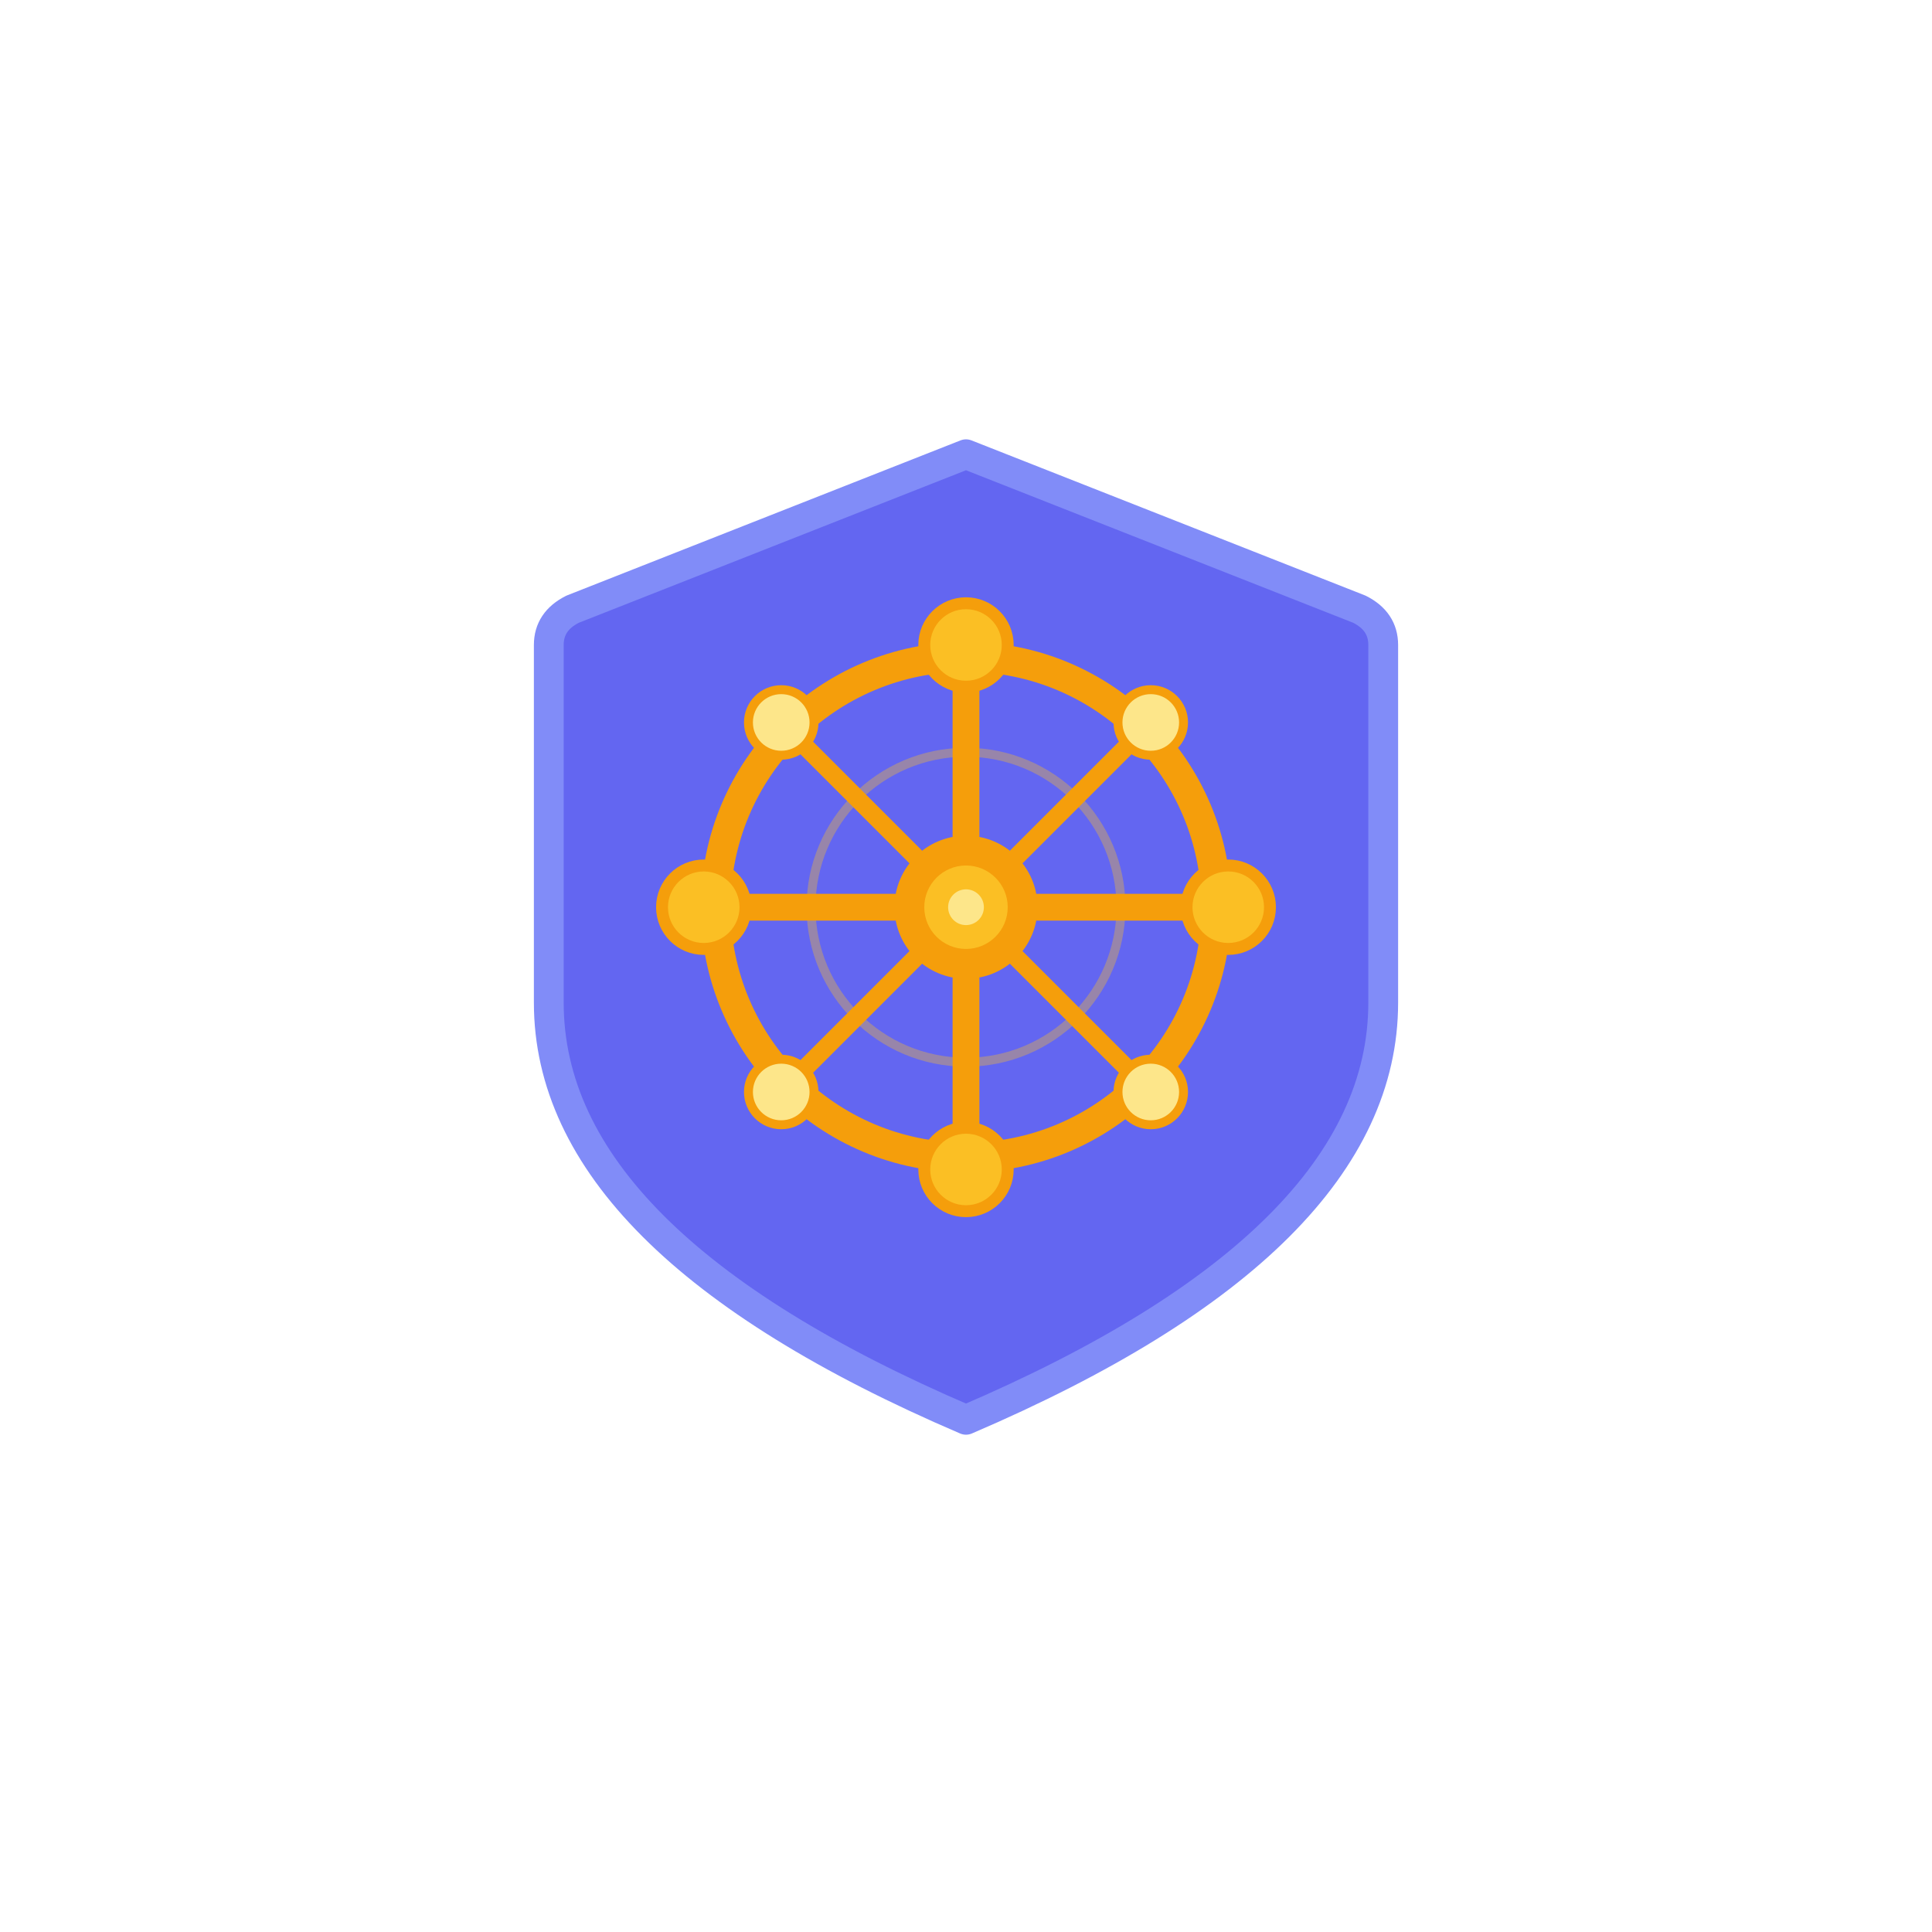
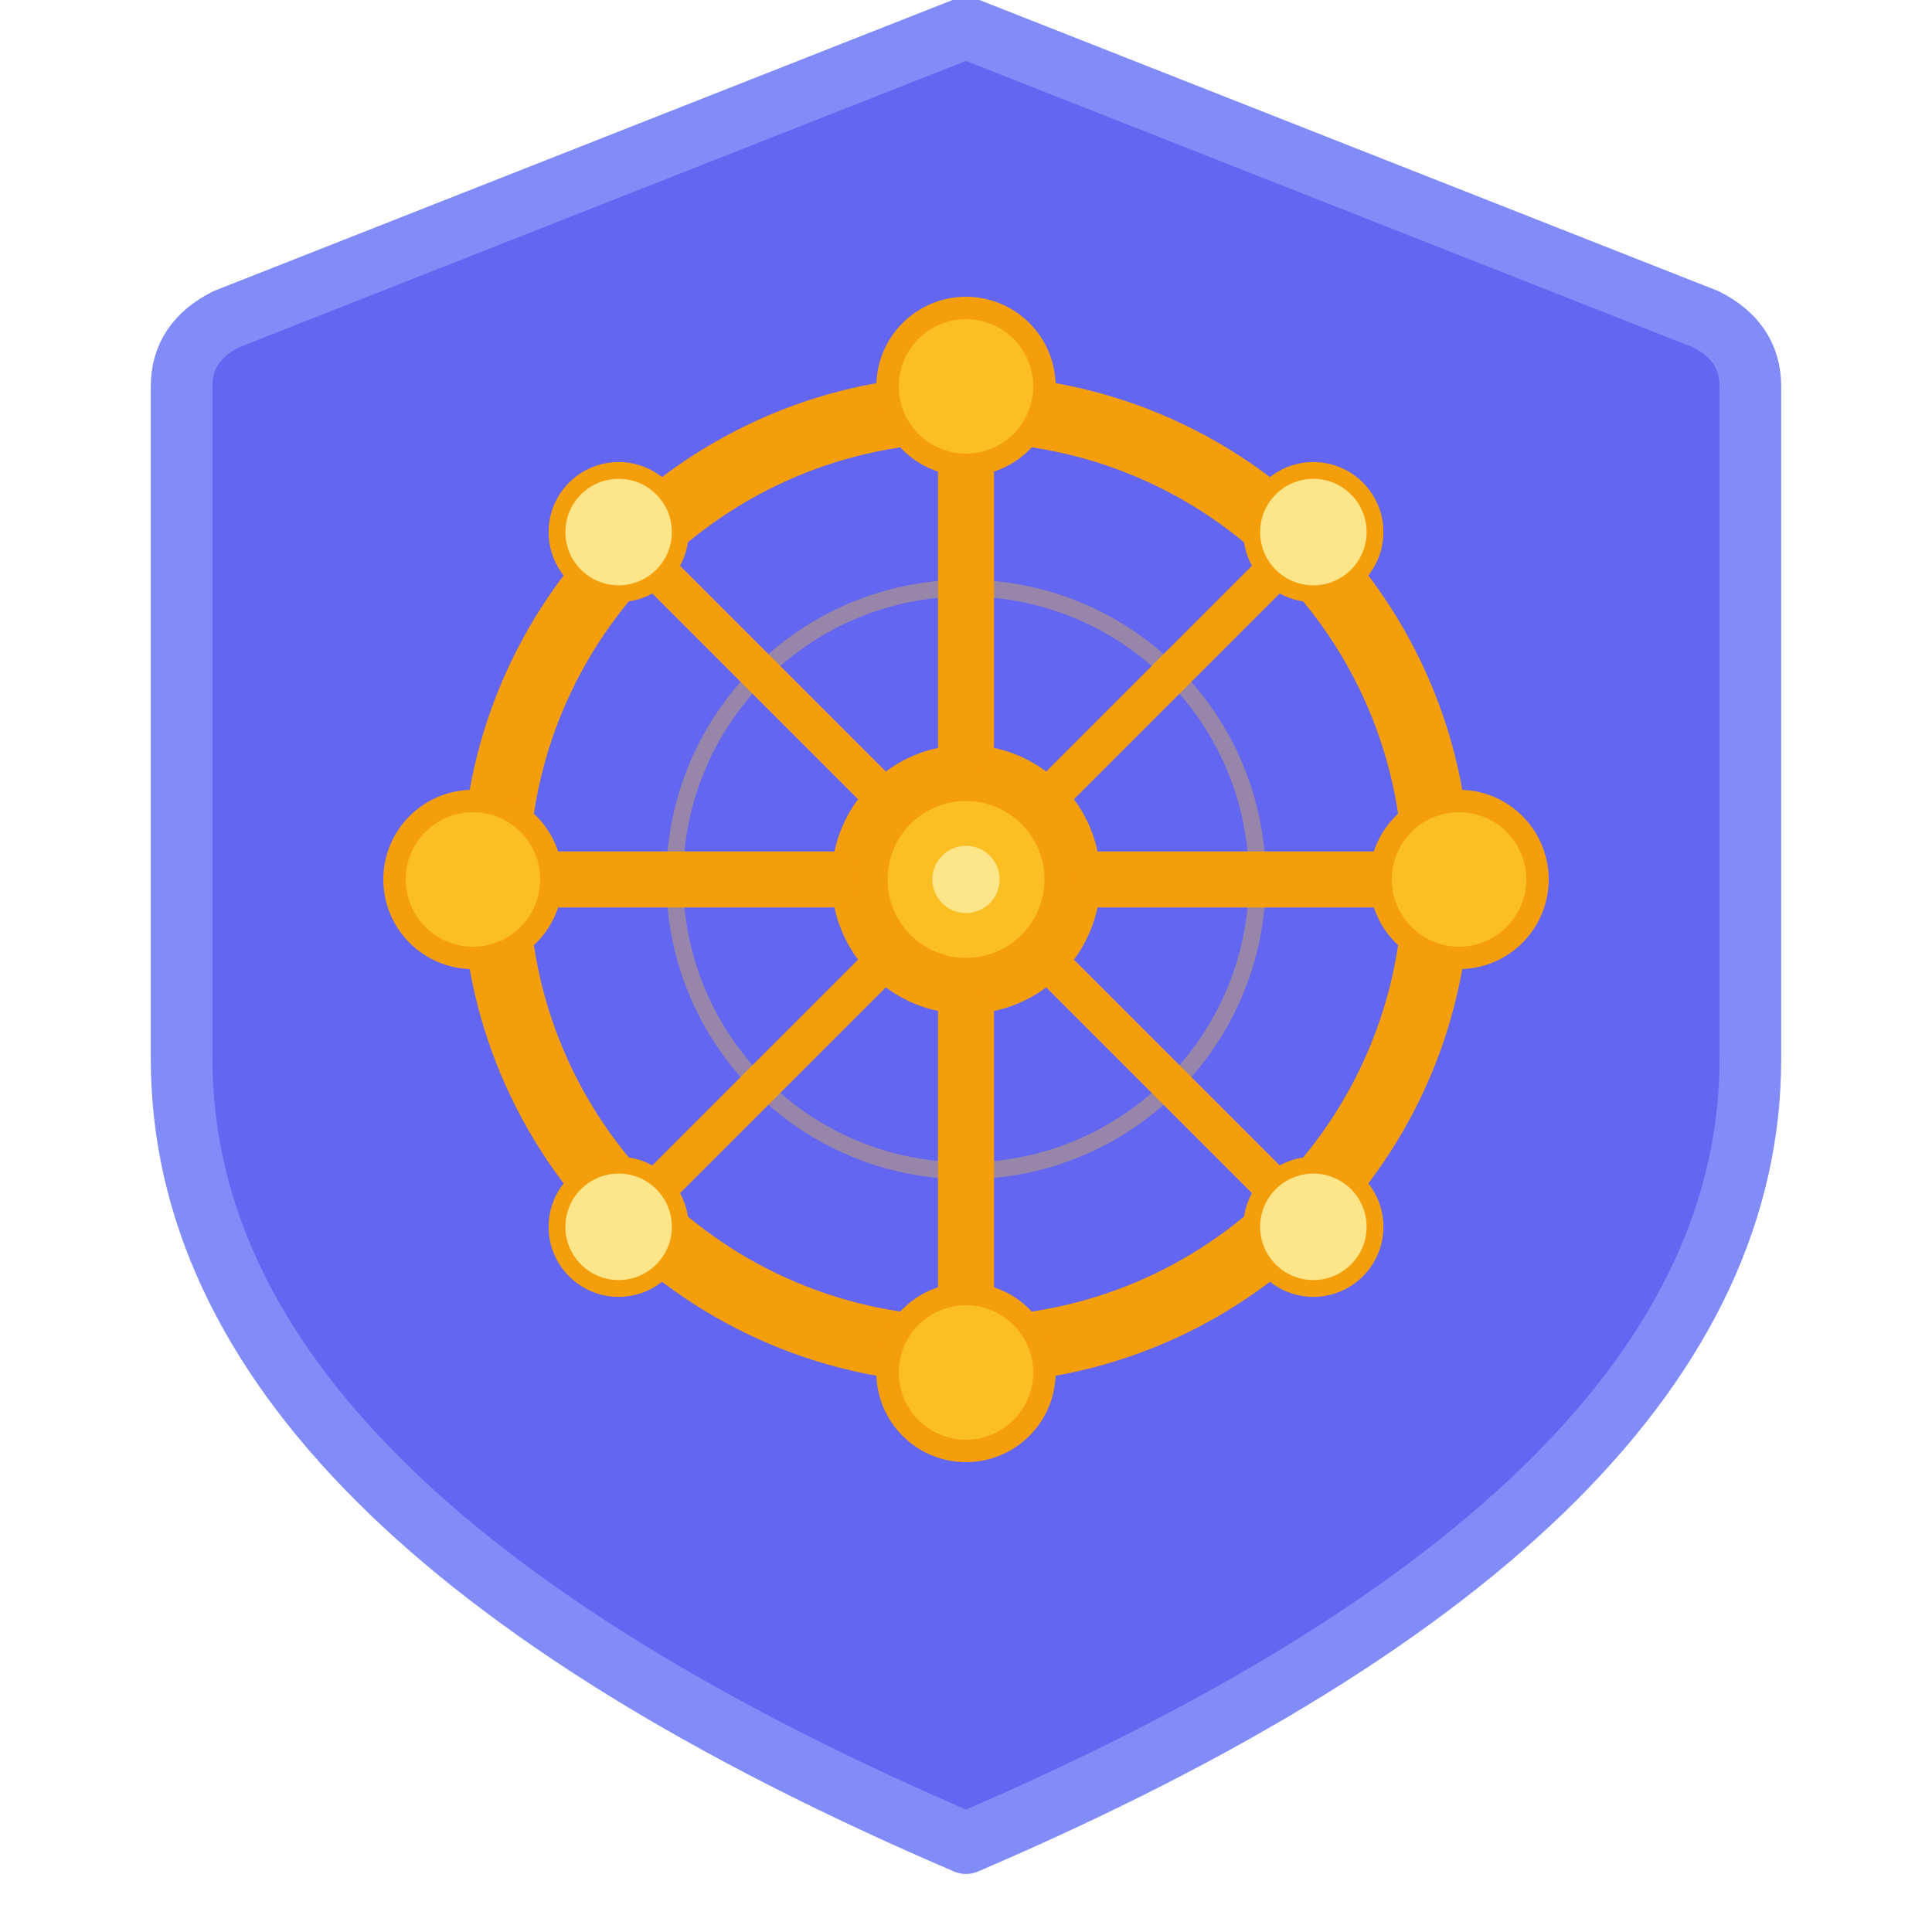
<svg xmlns="http://www.w3.org/2000/svg" viewBox="0 0 200 200">
-   <g transform="translate(100,97) scale(0.617) translate(-100,-97)">
+   <g transform="translate(100,98) scale(1.16) translate(-100,-98)">
    <path d="M100 16 L166 42 Q170 44 170 48 L170 108 Q170 148 100 178 Q30 148 30 108 L30 48 Q30 44 34 42 Z" fill="#6366f1" />
-     <path d="M100 16 L166 42 Q170 44 170 48 L170 108 Q170 148 100 178 Q30 148 30 108 L30 48 Q30 44 34 42 Z" fill="none" stroke="#818cf8" stroke-width="5" stroke-linejoin="round" />
-     <circle cx="100" cy="92" r="42" fill="none" stroke="#f59e0b" stroke-width="5" />
+     <path d="M100 16 L166 42 Q170 44 170 48 L170 108 Q170 148 100 178 Q30 148 30 108 L30 48 Q30 44 34 42 Z" fill="none" stroke="#818cf8" stroke-width="5.5" stroke-linejoin="round" />
+     <circle cx="100" cy="92" r="42" fill="none" stroke="#f59e0b" stroke-width="6" />
    <circle cx="100" cy="92" r="26" fill="none" stroke="#fbbf24" stroke-width="1.5" opacity="0.35" />
    <circle cx="100" cy="92" r="12" fill="#f59e0b" />
    <circle cx="100" cy="92" r="7" fill="#fbbf24" />
    <circle cx="100" cy="92" r="3" fill="#fde68a" />
-     <line x1="100" y1="80" x2="100" y2="50" stroke="#f59e0b" stroke-width="4.5" stroke-linecap="round" />
-     <line x1="100" y1="104" x2="100" y2="134" stroke="#f59e0b" stroke-width="4.5" stroke-linecap="round" />
-     <line x1="88" y1="92" x2="58" y2="92" stroke="#f59e0b" stroke-width="4.5" stroke-linecap="round" />
-     <line x1="112" y1="92" x2="142" y2="92" stroke="#f59e0b" stroke-width="4.5" stroke-linecap="round" />
-     <line x1="91.5" y1="83.5" x2="70.3" y2="62.3" stroke="#f59e0b" stroke-width="3" stroke-linecap="round" />
-     <line x1="108.5" y1="83.5" x2="129.7" y2="62.3" stroke="#f59e0b" stroke-width="3" stroke-linecap="round" />
-     <line x1="91.5" y1="100.5" x2="70.3" y2="121.7" stroke="#f59e0b" stroke-width="3" stroke-linecap="round" />
-     <line x1="108.5" y1="100.5" x2="129.7" y2="121.7" stroke="#f59e0b" stroke-width="3" stroke-linecap="round" />
+     <line x1="100" y1="80" x2="100" y2="50" stroke="#f59e0b" stroke-width="5" stroke-linecap="round" />
+     <line x1="100" y1="104" x2="100" y2="134" stroke="#f59e0b" stroke-width="5" stroke-linecap="round" />
+     <line x1="88" y1="92" x2="58" y2="92" stroke="#f59e0b" stroke-width="5" stroke-linecap="round" />
+     <line x1="112" y1="92" x2="142" y2="92" stroke="#f59e0b" stroke-width="5" stroke-linecap="round" />
+     <line x1="91.5" y1="83.5" x2="70.3" y2="62.3" stroke="#f59e0b" stroke-width="3.5" stroke-linecap="round" />
+     <line x1="108.5" y1="83.5" x2="129.7" y2="62.3" stroke="#f59e0b" stroke-width="3.5" stroke-linecap="round" />
+     <line x1="91.5" y1="100.5" x2="70.3" y2="121.7" stroke="#f59e0b" stroke-width="3.5" stroke-linecap="round" />
+     <line x1="108.5" y1="100.5" x2="129.7" y2="121.7" stroke="#f59e0b" stroke-width="3.5" stroke-linecap="round" />
    <circle cx="100" cy="48" r="7" fill="#fbbf24" stroke="#f59e0b" stroke-width="2" />
    <circle cx="100" cy="136" r="7" fill="#fbbf24" stroke="#f59e0b" stroke-width="2" />
    <circle cx="56" cy="92" r="7" fill="#fbbf24" stroke="#f59e0b" stroke-width="2" />
    <circle cx="144" cy="92" r="7" fill="#fbbf24" stroke="#f59e0b" stroke-width="2" />
    <circle cx="69" cy="61" r="5.5" fill="#fde68a" stroke="#f59e0b" stroke-width="1.5" />
    <circle cx="131" cy="61" r="5.5" fill="#fde68a" stroke="#f59e0b" stroke-width="1.5" />
    <circle cx="69" cy="123" r="5.5" fill="#fde68a" stroke="#f59e0b" stroke-width="1.5" />
    <circle cx="131" cy="123" r="5.5" fill="#fde68a" stroke="#f59e0b" stroke-width="1.5" />
  </g>
</svg>
